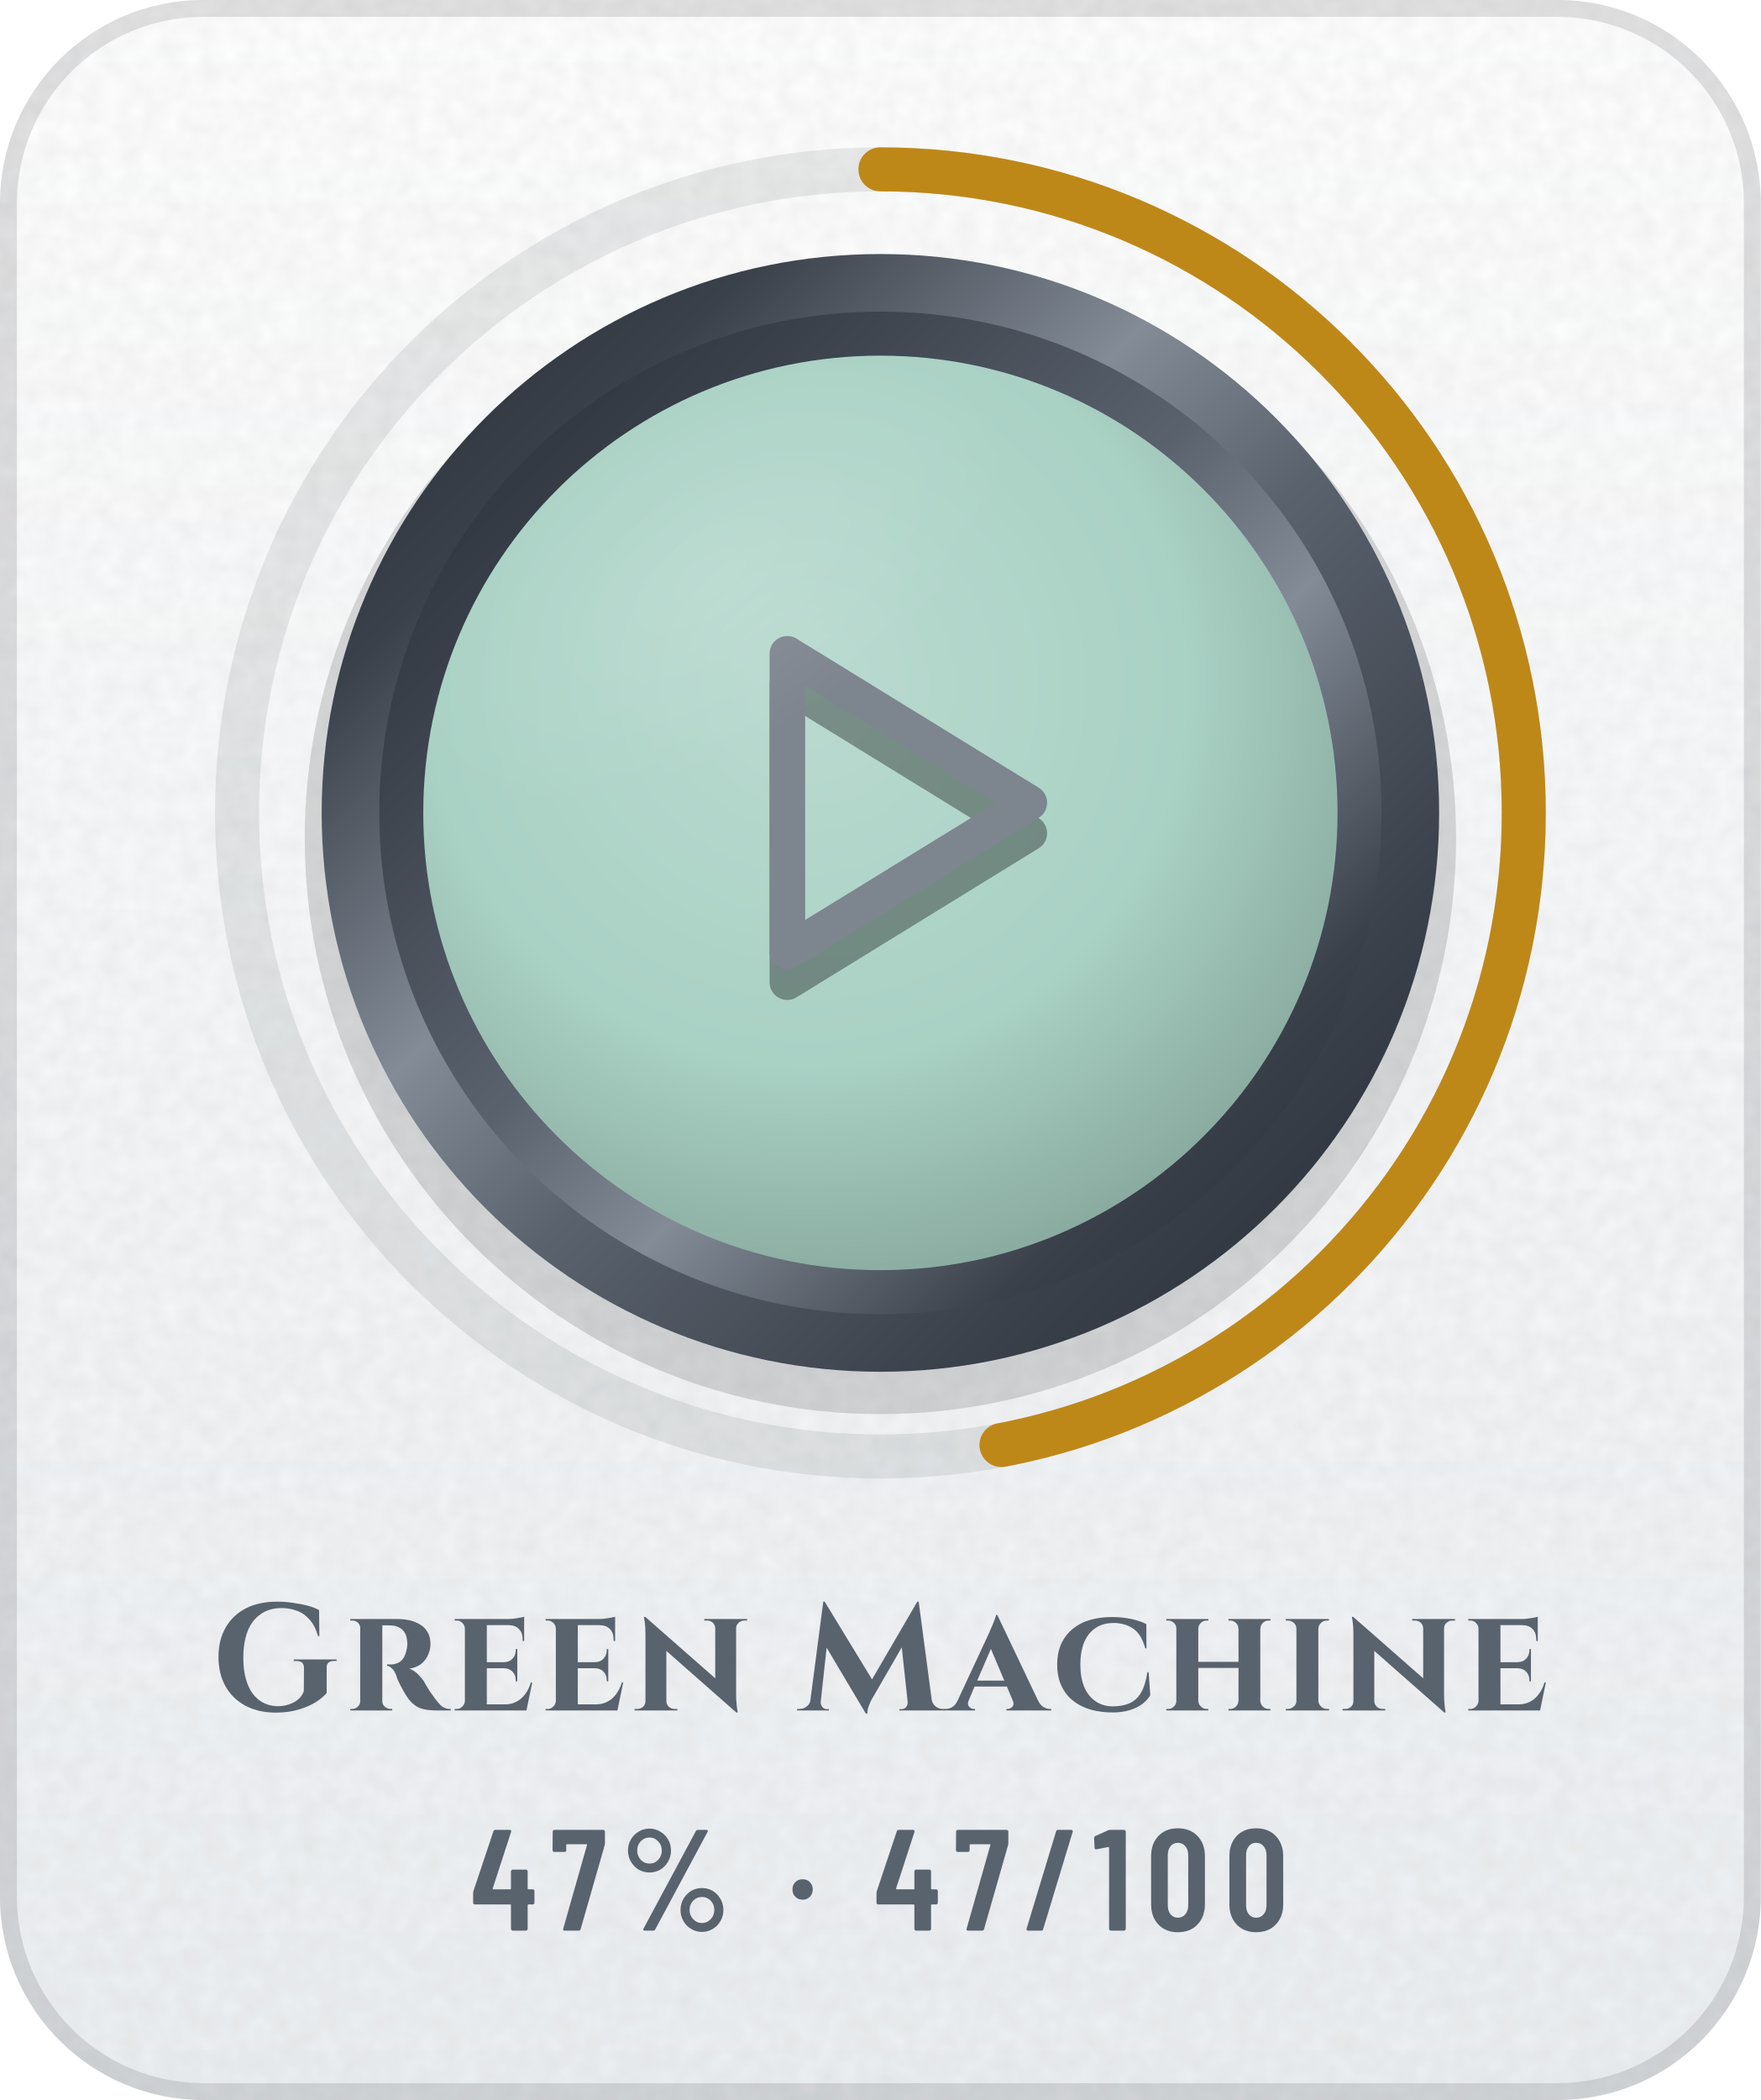
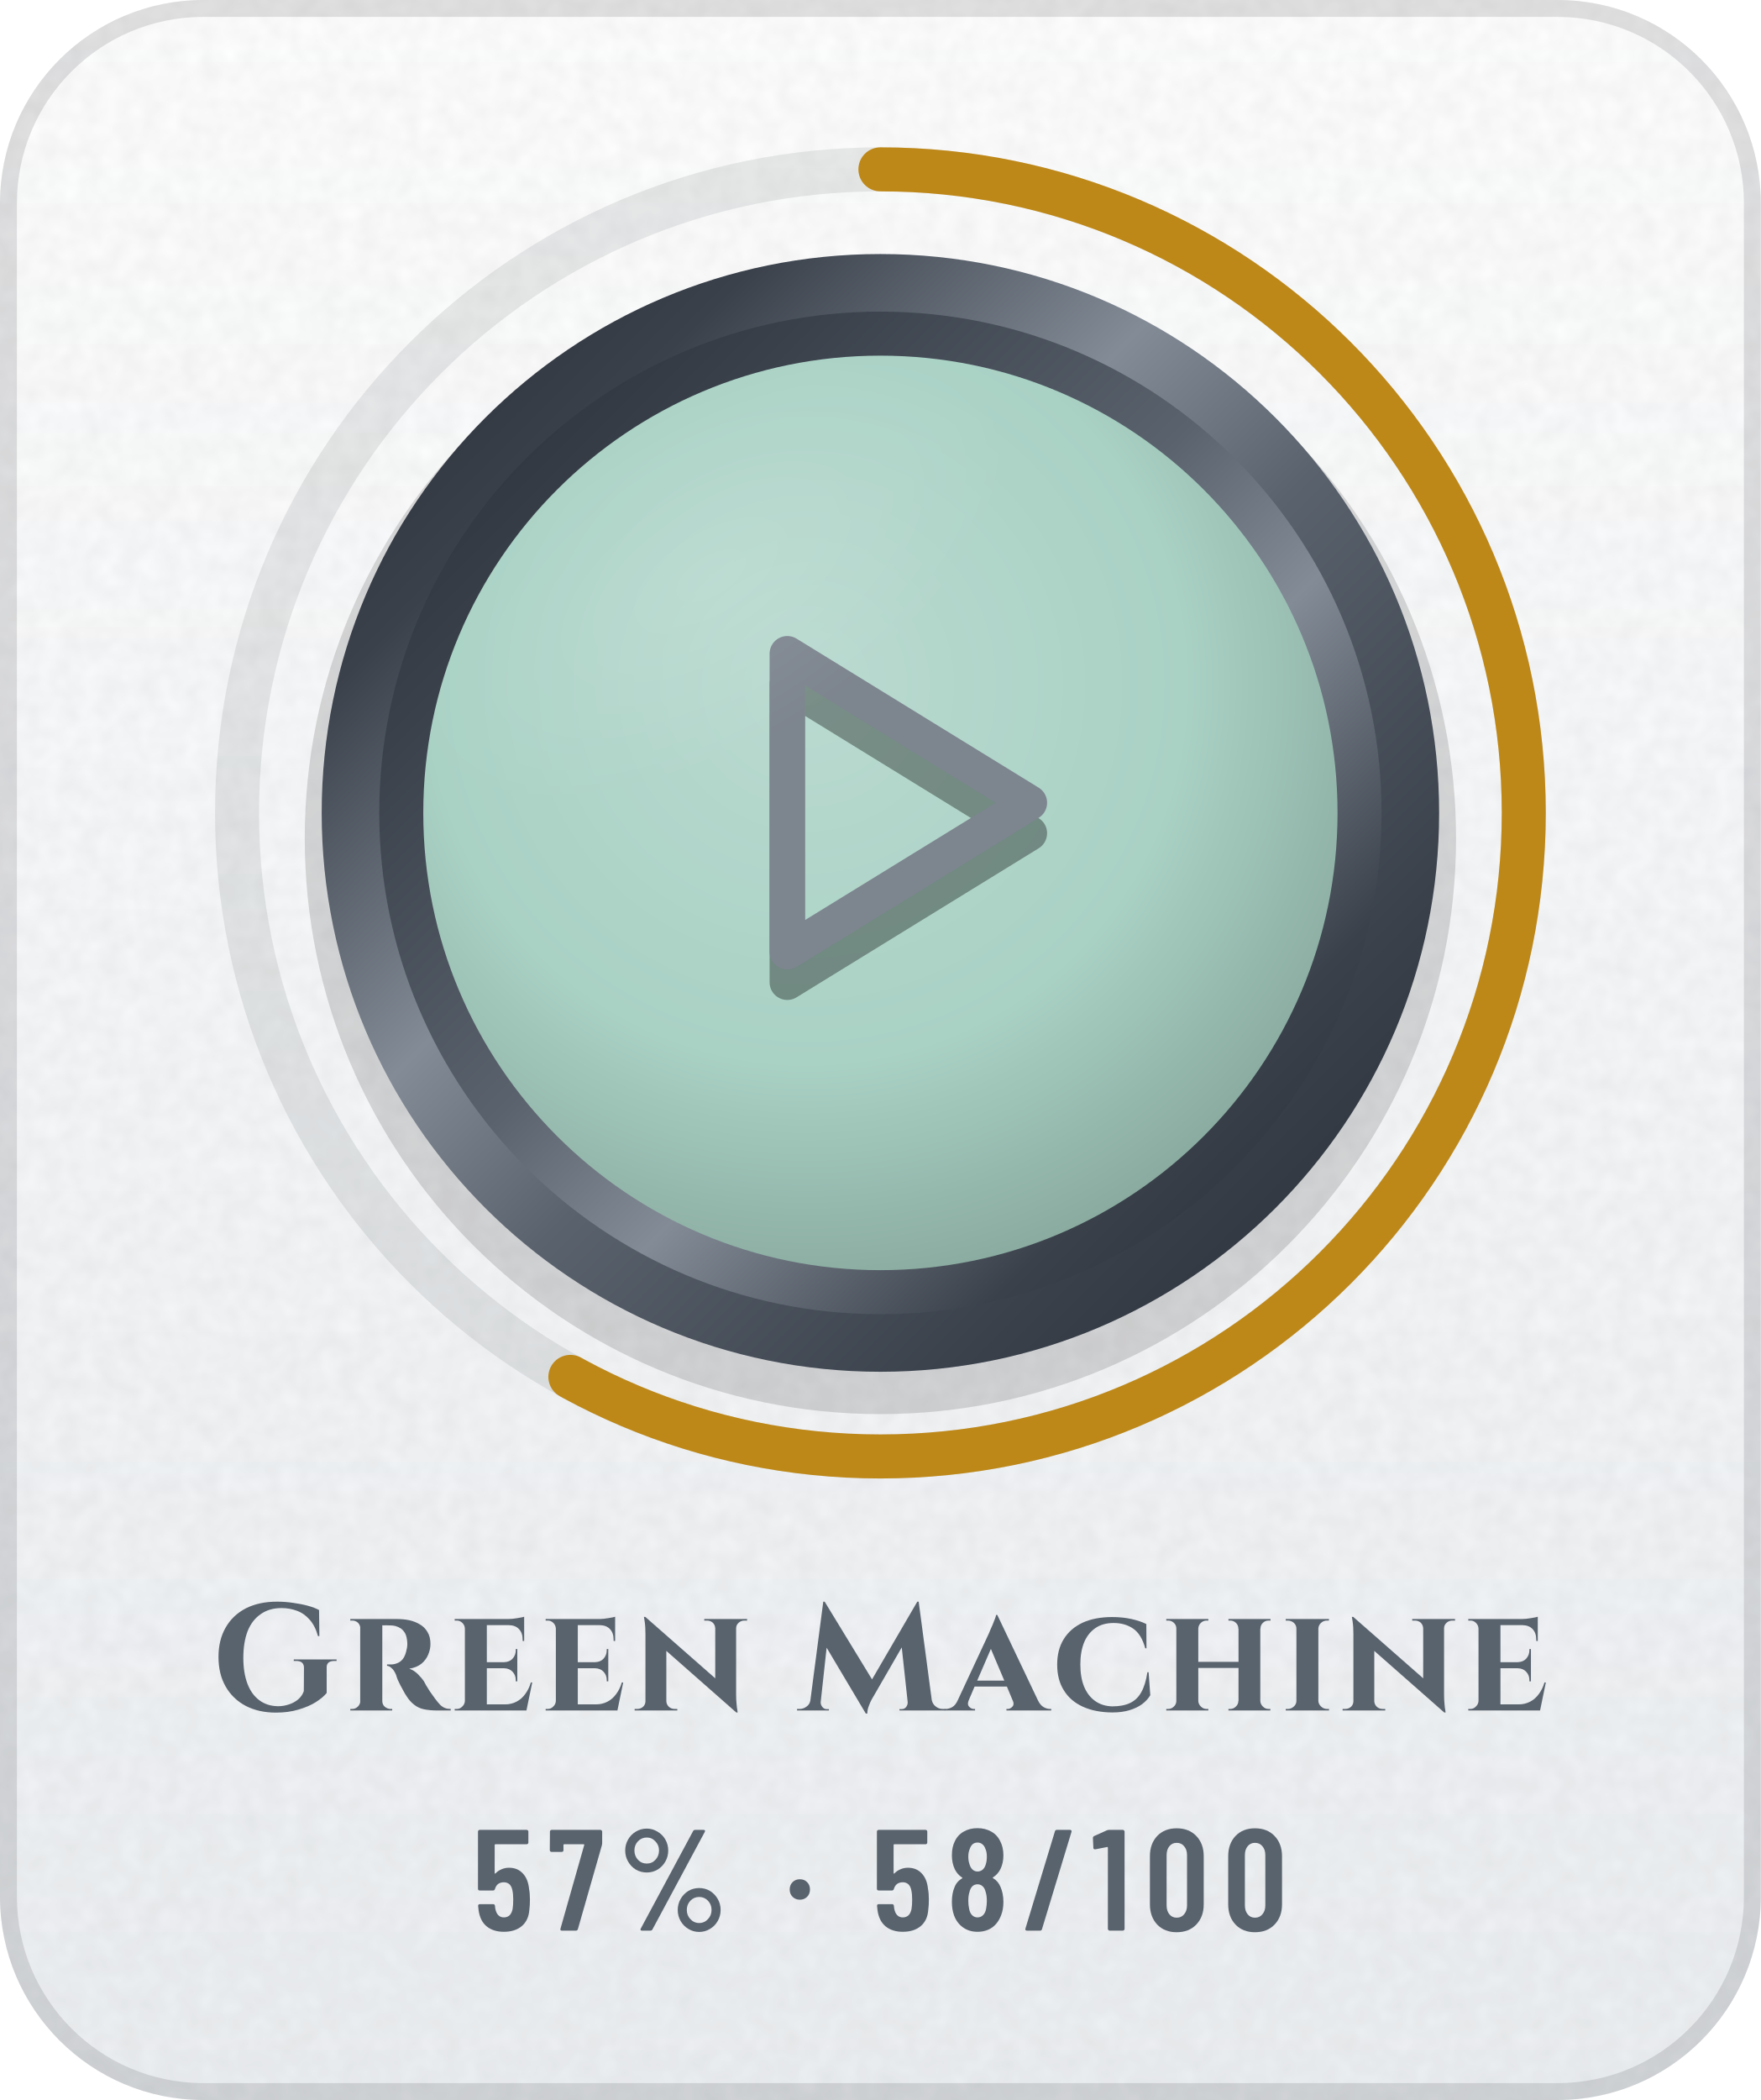
- <svg xmlns="http://www.w3.org/2000/svg" width="104" height="124" viewBox="0 0 104 124" role="img" aria-label="Green Machine: 47% (47 of 100)">
+ <svg xmlns="http://www.w3.org/2000/svg" width="104" height="124" viewBox="0 0 104 124" role="img" aria-label="Green Machine: 57% (58 of 100)">
  <defs>
    <linearGradient id="bg" x1="0" y1="0" x2="0" y2="1">
      <stop offset="0" stop-color="#FFFFFF" />
      <stop offset="1" stop-color="#EDF0F3" />
    </linearGradient>
    <clipPath id="card">
      <rect width="104" height="124" rx="12" />
    </clipPath>
    <filter id="grain" x="0" y="0" width="100%" height="100%">
      <feTurbulence type="fractalNoise" baseFrequency=".85" numOctaves="2" stitchTiles="stitch" />
      <feColorMatrix values="0 0 0 0 0 0 0 0 0 0 0 0 0 0 0 0 0 0 .05 0" />
    </filter>
    <radialGradient id="glow" cx=".5" cy=".5" r=".5">
      <stop offset="0" stop-color="#5A626D" stop-opacity="0" />
      <stop offset="1" stop-color="#5A626D" stop-opacity="0" />
    </radialGradient>
    <linearGradient id="mh" x1="0" y1="0" x2="1" y2="0">
      <stop offset="0" stop-color="#252A32" />
      <stop offset="0.2" stop-color="#3A414B" />
      <stop offset="0.4" stop-color="#838B96" />
      <stop offset="0.54" stop-color="#5A626D" />
      <stop offset="0.78" stop-color="#3A414B" />
      <stop offset="1" stop-color="#252A32" />
    </linearGradient>
    <linearGradient id="md" x1="0" y1="0" x2="1" y2="1">
      <stop offset="0" stop-color="#252A32" />
      <stop offset="0.2" stop-color="#3A414B" />
      <stop offset="0.4" stop-color="#838B96" />
      <stop offset="0.54" stop-color="#5A626D" />
      <stop offset="0.78" stop-color="#3A414B" />
      <stop offset="1" stop-color="#252A32" />
    </linearGradient>
    <linearGradient id="mdr" x1="1" y1="1" x2="0" y2="0">
      <stop offset="0" stop-color="#252A32" />
      <stop offset="0.2" stop-color="#3A414B" />
      <stop offset="0.4" stop-color="#838B96" />
      <stop offset="0.54" stop-color="#5A626D" />
      <stop offset="0.78" stop-color="#3A414B" />
      <stop offset="1" stop-color="#252A32" />
    </linearGradient>
    <linearGradient id="dia" x1="0" y1="0" x2="1" y2="0">
      <stop offset="0" stop-color="#2F7DD1" />
      <stop offset=".5" stop-color="#7B61E0" />
      <stop offset="1" stop-color="#C2449A" />
    </linearGradient>
    <linearGradient id="pb" x1="0" y1="0" x2="1" y2="0">
      <stop offset="0" stop-color="#8F5125" />
      <stop offset="1" stop-color="#CC8850" />
    </linearGradient>
    <linearGradient id="shg" x1="0" y1="0" x2="1" y2="0">
      <stop offset="0" stop-color="#FFFFFF" stop-opacity="0" />
      <stop offset=".5" stop-color="#FFFFFF" stop-opacity=".6" />
      <stop offset="1" stop-color="#FFFFFF" stop-opacity="0" />
    </linearGradient>
    <radialGradient id="en" cx=".42" cy=".36" r=".75">
      <stop offset="0" stop-color="#BADAD0" />
      <stop offset=".55" stop-color="#A9D1C4" />
      <stop offset="1" stop-color="#7F9D93" />
    </radialGradient>
    <linearGradient id="ig" gradientUnits="userSpaceOnUse" x1="0" y1="34" x2="0" y2="62">
      <stop offset="0" stop-color="#7D858F" />
      <stop offset="1" stop-color="#4E5661" />
    </linearGradient>
    <radialGradient id="gl" cx=".5" cy=".5" r=".5">
      <stop offset="0" stop-color="#FFFFFF" stop-opacity=".45" />
      <stop offset="1" stop-color="#FFFFFF" stop-opacity="0" />
    </radialGradient>
    <clipPath id="fc">
      <circle cx="52" cy="48" r="27" />
    </clipPath>
  </defs>
  <g clip-path="url(#card)">
    <rect width="104" height="124" fill="url(#bg)" />
    <rect width="104" height="124" filter="url(#grain)" />
  </g>
  <rect x=".5" y=".5" width="103" height="123" rx="11.5" fill="none" stroke="#1F2328" stroke-opacity=".13" />
  <circle cx="52" cy="48" r="48" fill="url(#glow)" />
  <circle cx="52" cy="48" r="38" fill="none" stroke="#1F2328" stroke-opacity=".09" stroke-width="2.6" />
-   <circle cx="52" cy="48" r="38" fill="none" stroke="#BE8818" stroke-width="2.6" stroke-linecap="round" stroke-dasharray="112.2 238.8" transform="rotate(-90 52 48)" />
+   <circle cx="52" cy="48" r="38" fill="none" stroke="#BE8818" stroke-width="2.6" stroke-linecap="round" stroke-dasharray="138.5 238.8" transform="rotate(-90 52 48)" />
  <circle cx="52" cy="49.5" r="34" fill="#000000" fill-opacity=".14" />
  <circle cx="52" cy="48" r="33" fill="url(#md)" />
  <circle cx="52" cy="48" r="29.6" fill="url(#mdr)" />
  <circle cx="52" cy="48" r="27" fill="url(#en)" />
  <g transform="translate(38.8 36) scale(1.1)" fill="none" stroke="#000000" stroke-width="1.9" stroke-linecap="round" stroke-linejoin="round" stroke-opacity=".35">
    <path d="M7 4l13 8-13 8z" />
  </g>
  <g transform="translate(38.8 34.2) scale(1.1)" fill="none" stroke="url(#ig)" stroke-width="1.9" stroke-linecap="round" stroke-linejoin="round">
    <path d="M7 4l13 8-13 8z" />
  </g>
  <g clip-path="url(#fc)">
    <ellipse cx="42" cy="34" rx="20" ry="10" transform="rotate(-32 42 34)" fill="url(#gl)" opacity=".25" />
  </g>
  <g transform="translate(12.5 101) scale(0.009 -0.009)" fill="#59636E">
    <use href="#s71" x="0" />
    <use href="#s114" x="869" />
    <use href="#s101" x="1561" />
    <use href="#s101" x="2158" />
    <use href="#s110" x="2755" />
    <use href="#s77" x="3851" />
    <use href="#s97" x="4837" />
    <use href="#s99" x="5515" />
    <use href="#s104" x="6231" />
    <use href="#s105" x="7015" />
    <use href="#s110" x="7401" />
    <use href="#s101" x="8213" />
  </g>
-   <g transform="translate(27.8 114) scale(0.0085 -0.0085)" fill="#59636E">
-     <use href="#m52" x="0" />
-     <use href="#m55" x="553" />
-     <use href="#m37" x="1039" />
-     <use href="#m183" x="2199" />
-     <use href="#m52" x="2803" />
-     <use href="#m55" x="3356" />
-     <use href="#m47" x="3842" />
-     <use href="#m49" x="4322" />
-     <use href="#m48" x="4690" />
-     <use href="#m48" x="5234" />
+   <g transform="translate(27.9 114) scale(0.0085 -0.0085)" fill="#59636E">
+     <use href="#m53" x="0" />
+     <use href="#m55" x="522" />
+     <use href="#m37" x="1008" />
+     <use href="#m183" x="2168" />
+     <use href="#m53" x="2772" />
+     <use href="#m56" x="3294" />
+     <use href="#m47" x="3822" />
+     <use href="#m49" x="4302" />
+     <use href="#m48" x="4670" />
+     <use href="#m48" x="5214" />
  </g>
  <defs>
    <path id="m37" d="M54 557Q54 598 74 633Q94 668 128 688Q163 709 204 709Q244 709 278 688Q313 668 333 633Q353 598 353 557Q353 515 333 480Q313 445 279 424Q245 404 204 404Q163 404 128 424Q94 445 74 480Q54 515 54 557ZM162 14 526 692Q530 700 541 700H599Q606 700 608 696Q610 692 607 686L243 8Q239 0 228 0H170Q163 0 161 4Q159 8 162 14ZM289 557Q289 594 264 620Q239 647 204 647Q168 647 143 621Q118 595 118 557Q118 519 143 492Q168 466 204 466Q240 466 264 492Q289 519 289 557ZM419 144Q419 185 439 220Q459 255 493 276Q527 296 568 296Q609 296 643 276Q677 255 697 220Q717 185 717 144Q717 102 697 67Q677 32 643 12Q609 -9 568 -9Q527 -9 493 12Q459 32 439 67Q419 102 419 144ZM654 144Q654 182 629 208Q604 234 568 234Q532 234 507 208Q482 182 482 144Q482 106 507 80Q532 53 568 53Q604 53 629 80Q654 106 654 144Z" />
    <path id="m47" d="M21 14 226 690Q229 700 239 700H331Q337 700 340 696Q343 692 341 686L136 10Q133 0 123 0H31Q25 0 22 4Q19 8 21 14Z" />
    <path id="m48" d="M38 183V517Q38 604 89 658Q140 711 224 711Q309 711 360 658Q412 604 412 517V183Q412 96 360 42Q309 -11 224 -11Q140 -11 89 42Q38 96 38 183ZM296 176V524Q296 563 276 586Q257 610 224 610Q192 610 173 586Q154 563 154 524V176Q154 137 173 114Q192 90 224 90Q257 90 276 114Q296 137 296 176Z" />
    <path id="m49" d="M122 700H218Q223 700 226 696Q230 693 230 688V12Q230 7 226 4Q223 0 218 0H126Q121 0 118 4Q114 7 114 12V576Q114 578 112 580Q111 582 109 581L27 565H24Q13 565 13 576L10 643Q10 653 18 657L107 697Q114 700 122 700Z" />
-     <path id="m52" d="M443 275V194Q443 189 440 186Q436 182 431 182H401Q396 182 396 177V12Q396 7 392 4Q389 0 384 0H292Q287 0 284 4Q280 7 280 12V177Q280 182 275 182H29Q24 182 20 186Q17 189 17 194V259Q17 268 19 274L158 690Q161 700 171 700H271Q277 700 280 696Q283 693 281 686L153 293Q152 287 157 287H275Q280 287 280 292V412Q280 417 284 420Q287 424 292 424H384Q389 424 392 420Q396 417 396 412V292Q396 287 401 287H431Q436 287 440 284Q443 280 443 275Z" />
+     <path id="m53" d="M400 216Q400 175 396 146Q391 72 344 32Q297 -8 219 -8Q145 -8 99 30Q53 68 43 144L40 172Q40 184 52 184H144Q156 184 157 172Q157 166 159 154Q171 92 219 92Q244 92 260 108Q275 124 280 153Q284 178 284 217Q284 254 278 281Q273 307 258 322Q242 336 219 336Q171 336 157 290Q154 279 144 279H51Q46 279 42 282Q39 286 39 291V688Q39 693 42 696Q46 700 51 700H377Q382 700 386 696Q389 693 389 688V612Q389 607 386 604Q382 600 377 600H160Q155 600 155 595V400Q155 397 157 396Q159 396 161 398Q178 416 202 426Q227 437 254 437Q314 437 350 398Q387 360 394 290Q400 259 400 216Z" />
    <path id="m55" d="M90 13 255 594Q257 600 251 600H116Q111 600 111 595V559Q111 554 108 550Q104 547 99 547H28Q23 547 20 550Q16 554 16 559L17 688Q17 693 20 696Q24 700 29 700H368Q373 700 376 696Q380 693 380 688V607Q380 603 378 593L211 10Q208 0 197 0H100Q87 0 90 13Z" />
+     <path id="m56" d="M325 364Q358 345 375 306Q396 259 396 200Q396 147 380 107Q360 53 318 22Q275 -8 216 -8Q158 -8 116 22Q73 52 53 106Q38 148 38 200Q38 259 56 301Q71 341 109 363Q113 366 109 369Q76 390 58 427Q38 470 38 523Q38 581 58 620Q78 664 120 688Q161 712 216 712Q270 712 312 688Q353 665 374 621Q396 579 396 523Q396 471 376 429Q358 392 325 371Q319 367 325 364ZM159 559Q152 541 152 513Q152 483 162 456Q169 435 183 423Q197 411 216 411Q237 411 252 424Q266 436 273 459Q281 483 281 513Q281 547 271 568Q264 589 250 600Q236 612 216 612Q198 612 184 602Q171 591 164 573ZM281 206Q281 244 272 271Q266 295 252 308Q237 322 216 322Q195 322 180 308Q166 294 160 268Q152 242 152 208Q152 177 158 151Q163 123 178 108Q194 92 216 92Q239 92 255 108Q271 124 276 153Q281 180 281 206Z" />
    <path id="m183" d="M37 286Q37 317 57 337Q77 357 108 357Q139 357 158 337Q178 317 178 286Q178 255 158 235Q138 215 108 215Q77 215 57 235Q37 255 37 286Z" />
    <path id="s71" d="M755 280V115Q731 85 684 55Q636 25 570 6Q504 -14 423 -14Q309 -14 224 30Q139 75 92 157Q45 239 45 351Q45 463 92 544Q138 625 224 670Q311 714 429 714Q484 714 536 706Q588 699 632 687Q676 675 705 659L707 488H698Q679 556 643 596Q607 637 560 654Q512 672 459 672Q378 672 322 632Q265 593 236 520Q208 447 208 345Q208 249 234 178Q261 106 312 68Q363 29 436 28Q473 28 508 40Q542 51 568 73Q594 95 605 127L606 280Q606 325 555 325H539V335H820V325H805Q775 325 763 310Q754 299 755 280Z" />
    <path id="s77" d="M780 714H789L875 68Q881 42 900 27Q921 10 947 10H963V0H663V9H678Q695 9 706 22Q717 36 717 52V55L678 414L491 90L481 73Q471 55 462 30Q452 5 452 -20H442L185 412L146 55V52Q146 36 158 22Q169 9 185 9H200V0H-9V10H7Q34 10 55 27Q73 40 78 64L163 714H172L483 204Z" />
    <path id="s97" d="M319 627 586 66Q601 35 623 22Q645 10 665 10H673V0H379V10H387Q404 10 418 25Q429 36 424 56L382 157H170L130 63Q121 38 134 25Q148 10 165 10H173V0H-27V10H-19Q1 10 23 22Q45 35 59 66L264 506Q266 512 273 528Q280 543 288 562Q296 582 303 600Q310 617 311 627ZM187 196H365L277 404Z" />
    <path id="s99" d="M634 251 645 100Q626 68 592 42Q558 17 509 2Q460 -13 395 -13Q283 -12 202 25Q121 62 78 132Q34 201 34 301Q34 399 77 468Q120 538 201 576Q282 613 395 613Q463 613 522 600Q580 587 619 567L620 408H612Q587 500 533 537Q479 574 405 574Q332 574 284 540Q235 506 210 445Q186 384 186 302Q186 219 210 158Q235 97 282 63Q329 29 395 27Q466 27 512 49Q559 71 586 120Q614 169 626 251Z" />
    <path id="s101" d="M543 184 505 0H34V10H47Q69 10 84 26Q100 41 101 63V537Q100 560 84 575Q69 590 47 590H34V600H385Q414 600 446 606Q478 611 490 615V456H480V465Q480 509 456 534Q433 559 389 560H245V317H359Q394 318 414 340Q435 363 435 396V403H445V191H435V199Q435 232 414 254Q394 276 359 277H245V40H363Q406 40 440 58Q473 75 497 108Q521 140 534 184Z" />
    <path id="s104" d="M100 63V537Q100 560 84 575Q68 590 46 590H34V600H310V590H299Q277 590 261 575Q245 560 244 537V319H508V537H507Q507 560 491 575Q475 590 453 590H442V600H718V590H706Q683 590 668 575Q652 560 652 537H651V63Q652 41 668 26Q683 10 706 10H717V0H442V10H453Q475 10 491 26Q507 41 507 63H508V279H244V63Q245 41 261 26Q277 10 299 10H310V0H34V10H46Q68 10 84 26Q100 41 100 63Z" />
    <path id="s105" d="M104 63V537Q104 560 87 575Q70 590 46 590H34V600H318L317 590H306Q282 590 266 575Q249 560 248 537V63Q249 41 266 26Q282 10 306 10H318V0H34V10H47Q70 10 87 26Q104 41 104 63Z" />
    <path id="s110" d="M91 614 550 211V539Q549 561 534 576Q518 590 495 590H478V600H759V590H742Q720 590 704 576Q687 561 687 539V104Q687 69 690 42Q692 16 695 2L697 -13H688L229 391V61Q230 39 246 24Q262 10 284 10H301V0H21V10H37Q60 10 76 24Q92 39 92 61V500Q92 551 87 583L82 614Z" />
    <path id="s114" d="M106 0H41V10H53Q75 10 91 26Q103 38 106 54V547Q103 564 91 576Q75 590 54 590H41V600H349Q390 600 429 592Q468 583 499 564Q530 546 548 514Q567 483 567 436Q567 401 552 366Q538 332 508 307Q477 282 428 274Q457 265 484 239Q510 213 525 190Q529 182 539 164Q549 147 564 124Q580 102 597 78Q617 51 632 36Q647 22 663 16Q679 10 700 10V0H616Q562 0 524 8Q487 16 460 38Q432 59 409 96Q400 109 390 128Q380 146 370 165Q360 184 352 202Q345 220 342 232Q329 264 312 278Q296 293 282 293V302H307Q328 302 348 310Q369 317 386 338Q403 360 411 402Q413 408 414 419Q416 430 415 444Q413 481 402 504Q390 526 373 538Q356 549 338 554Q321 558 308 558Q289 559 274 559Q259 558 251 559V63Q251 38 268 24Q286 10 306 10H316V0Z" />
  </defs>
</svg>
